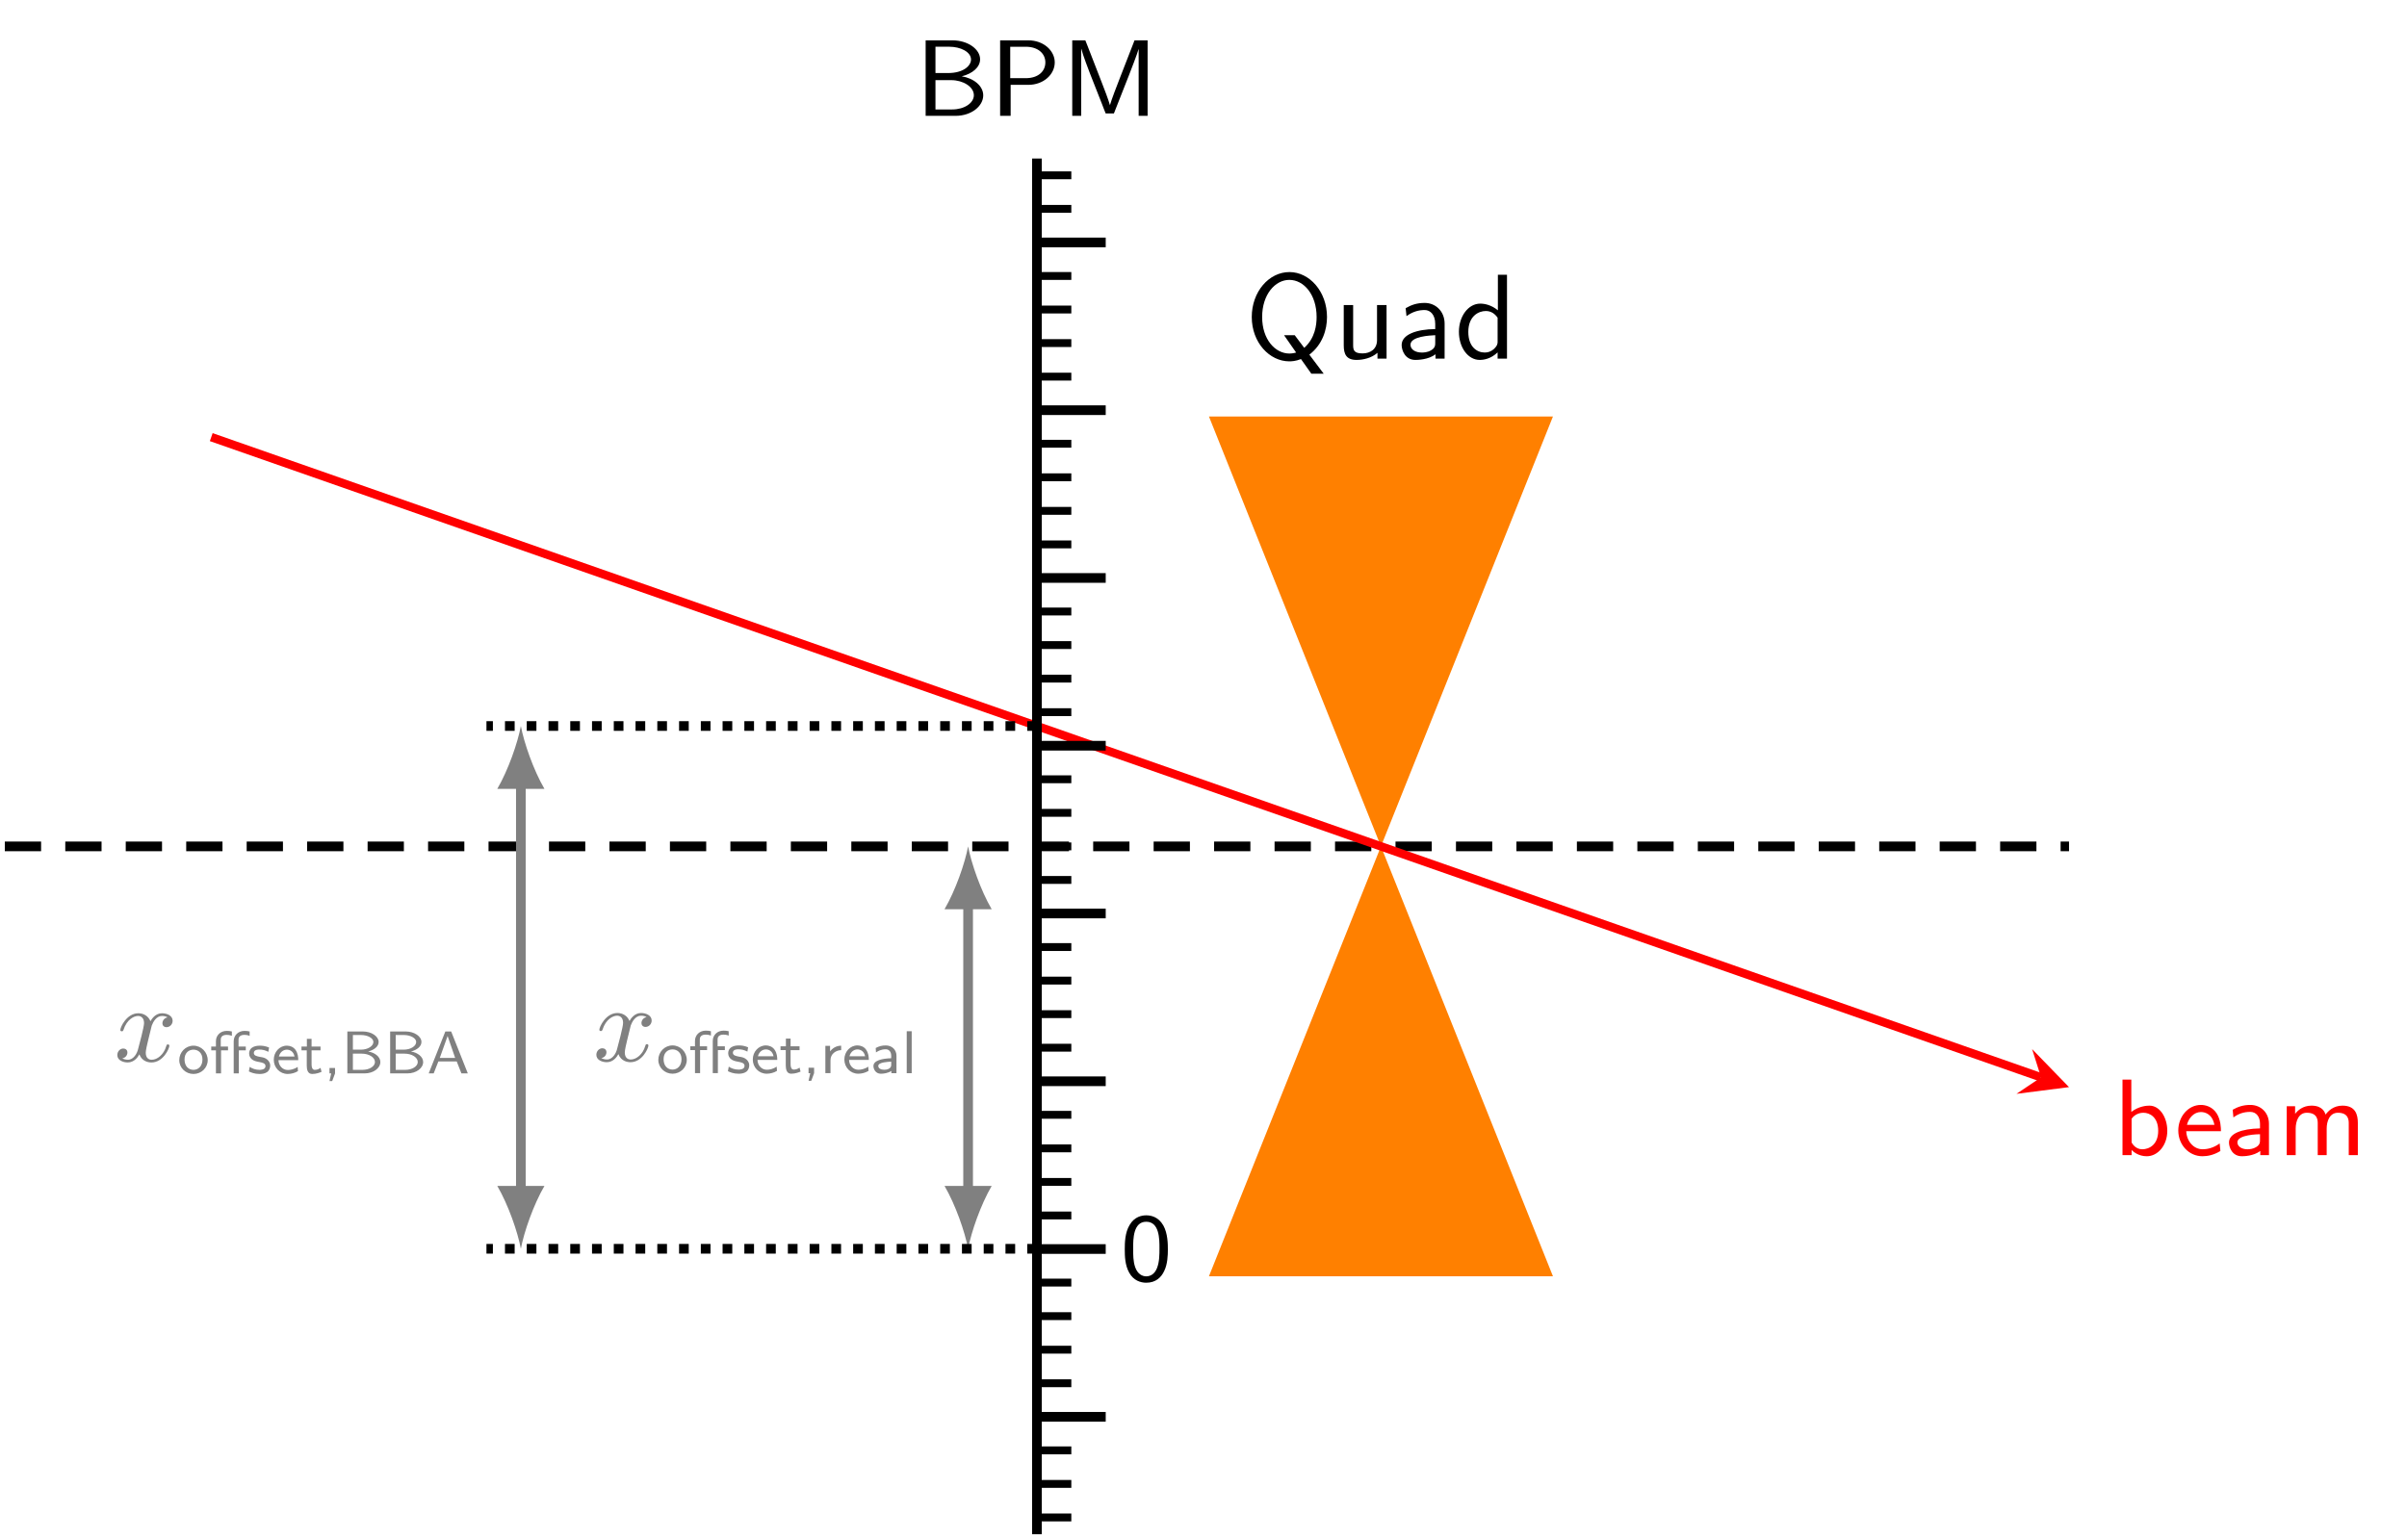
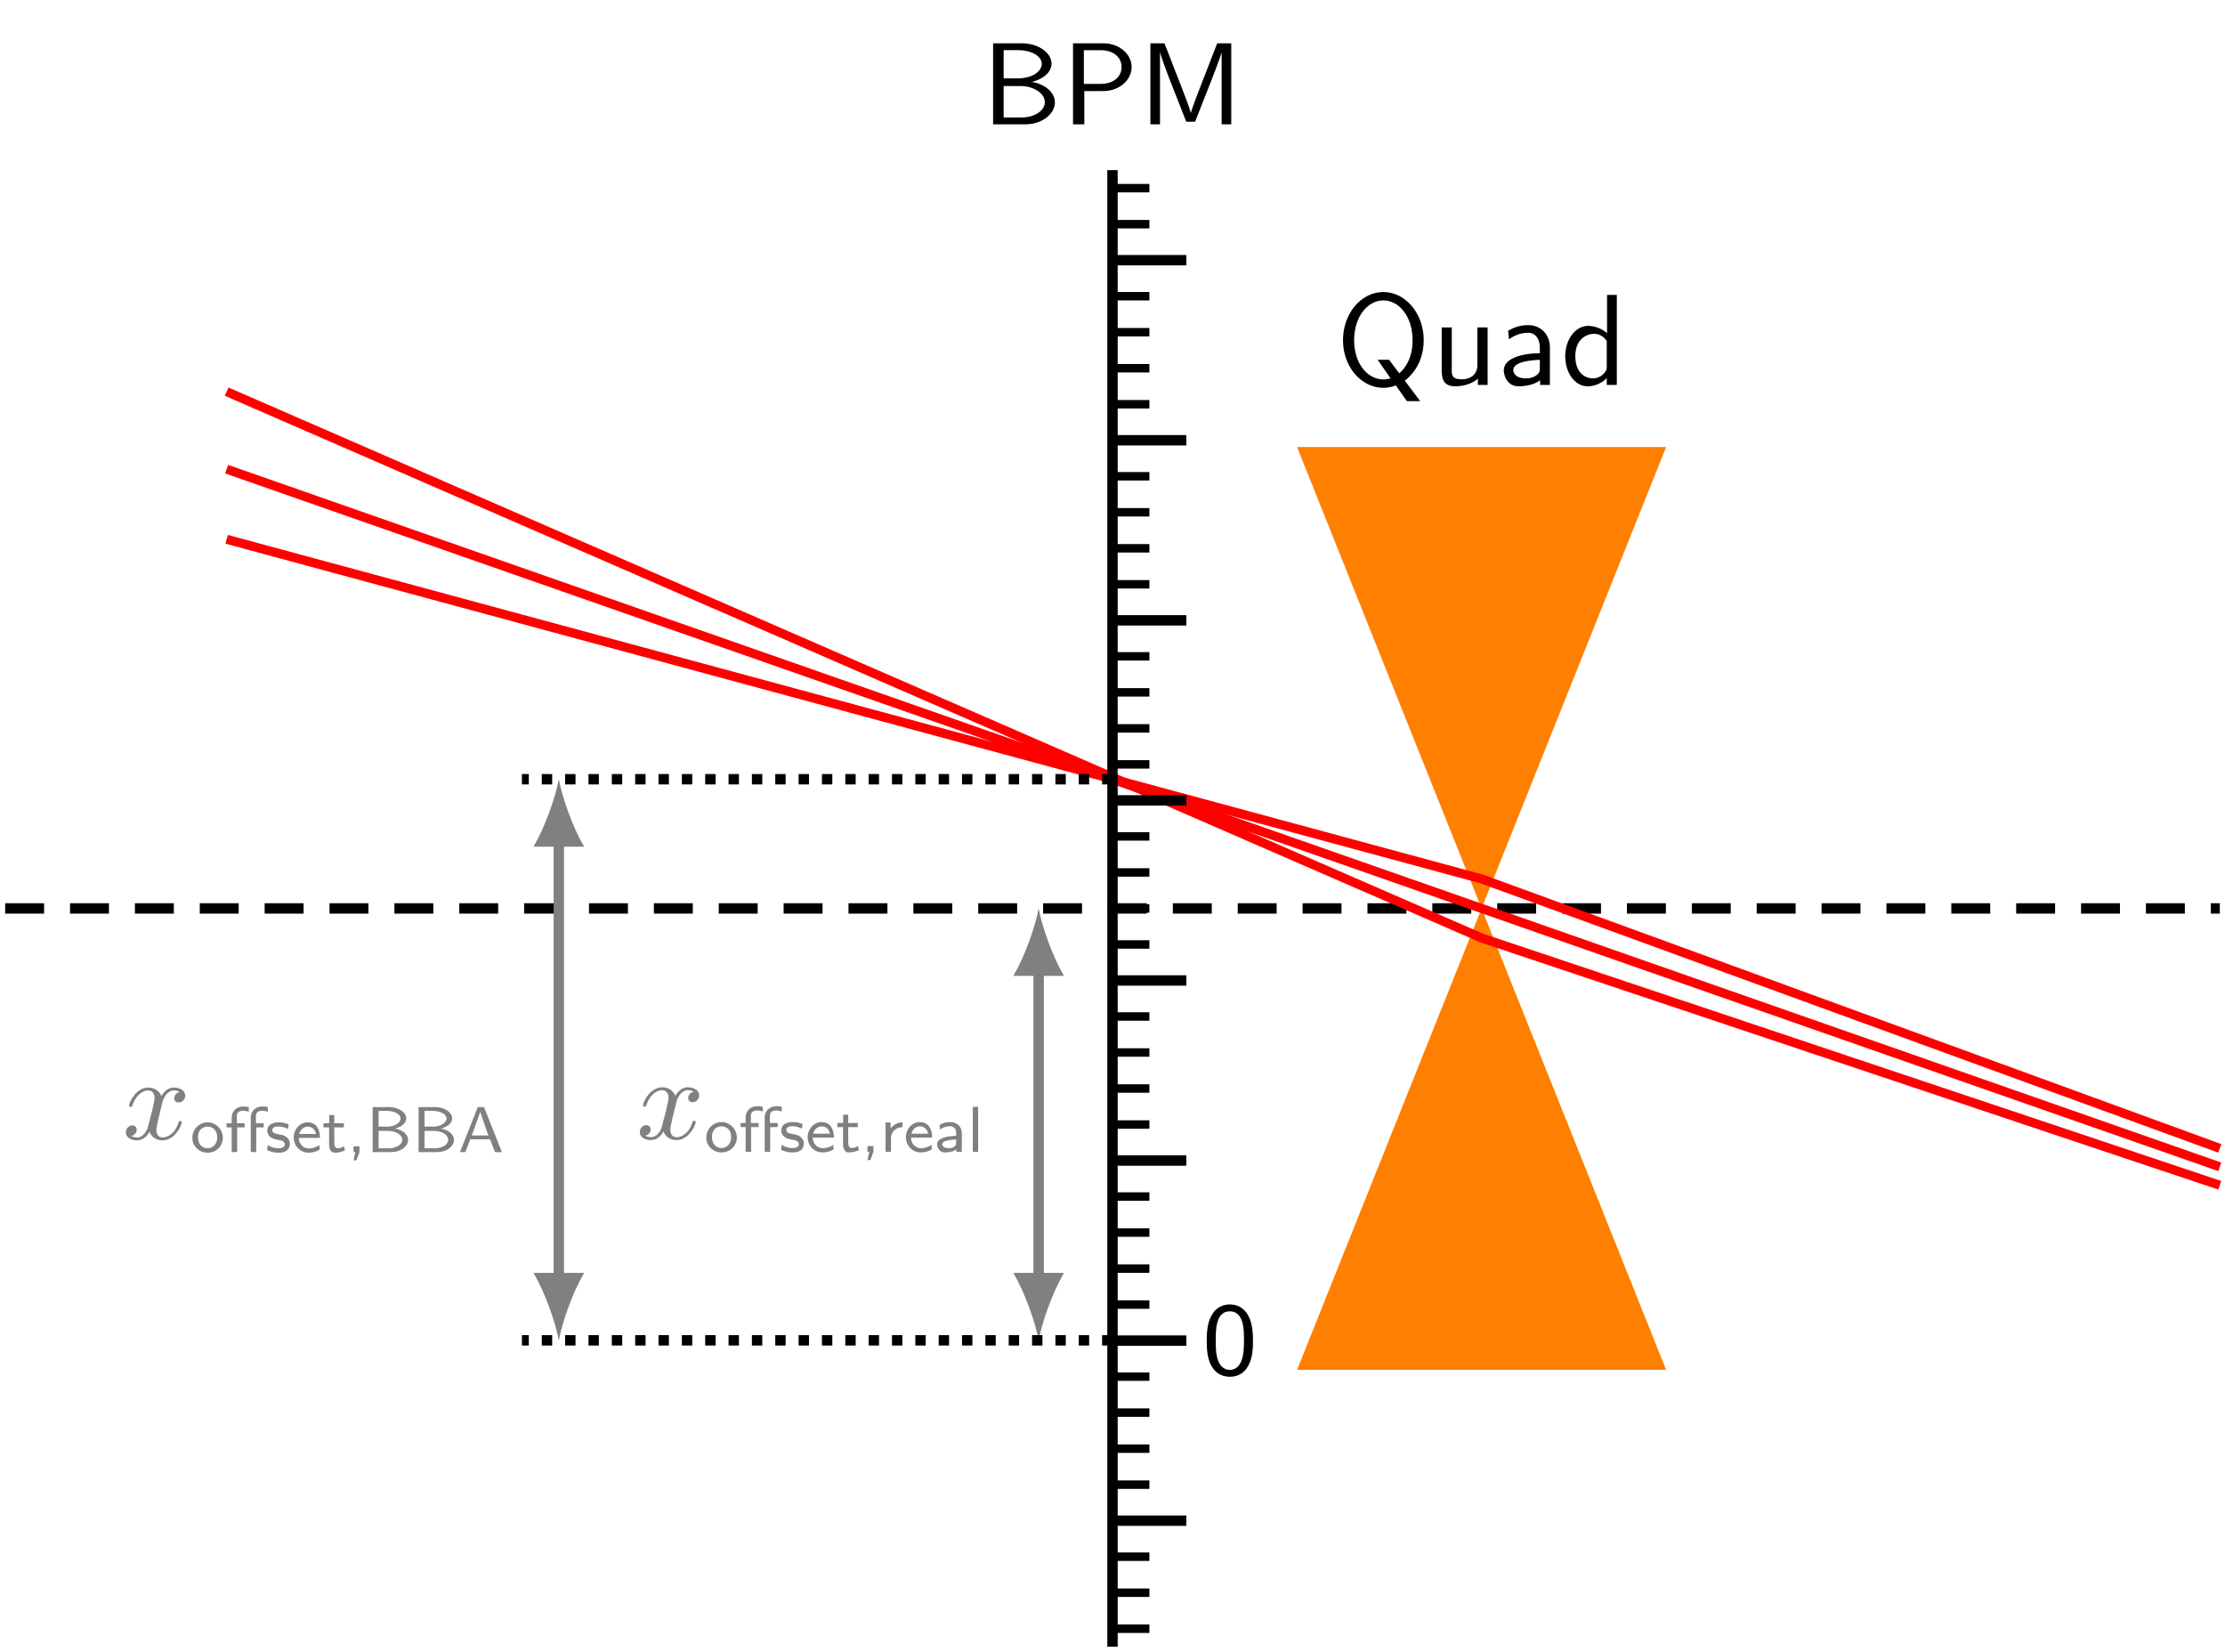
- <svg xmlns="http://www.w3.org/2000/svg" version="1.1" id="svg1" width="264.435" height="169.135" viewBox="0 0 264.435 169.135">
+ <svg xmlns="http://www.w3.org/2000/svg" version="1.1" id="svg1" width="227.835" height="169.135" viewBox="0 0 227.835 169.135">
  <defs id="defs1" />
  <g id="g1">
    <path id="path1" d="M -14.173,35.433 0,0 14.173,35.433 Z" style="fill:#ff8000;fill-opacity:1;fill-rule:nonzero;stroke:none" transform="matrix(1.333333,0,0,-1.333333,151.712,93.01333)" />
    <path id="path2" d="M -14.173,-35.433 0,0 14.173,-35.433 Z" style="fill:#ff8000;fill-opacity:1;fill-rule:nonzero;stroke:none" transform="matrix(1.333333,0,0,-1.333333,151.712,93.01333)" />
    <path id="path3" d="m 5.31,-0.329 c 1.09,-0.844 1.453,-2.062 1.453,-3.105 0,-2.098 -1.441,-3.703 -3.094,-3.703 -1.699,0 -3.105,1.629 -3.105,3.703 0,2.109 1.465,3.656 3.094,3.656 0.164,0 0.527,-0.012 0.961,-0.188 L 5.474,1.242 H 6.493 Z M 4.22,-0.504 c 0,0 -0.27,0.082 -0.551,0.082 -1.172,0 -2.25,-1.16 -2.25,-3.012 0,-1.863 1.078,-3.059 2.238,-3.059 1.195,0 2.25,1.207 2.25,3.059 0,0.645 -0.117,1.734 -1.02,2.543 L 4.103,-1.934 H 3.224 Z M 11.67,-4.418 h -0.785 v 2.883 c 0,0.75 -0.551,1.102 -1.195,1.102 -0.703,0 -0.773,-0.27 -0.773,-0.691 V -4.418 H 8.143 v 3.328 c 0,0.727 0.223,1.195 1.055,1.195 0.527,0 1.23,-0.152 1.723,-0.586 v 0.48 h 0.75 z m 4.784,1.535 c 0,-1.008 -0.727,-1.711 -1.641,-1.711 -0.645,0 -1.102,0.164 -1.57,0.434 l 0.07,0.656 c 0.516,-0.375 1.008,-0.504 1.5,-0.504 0.469,0 0.867,0.398 0.867,1.137 v 0.434 c -1.5,0.012 -2.766,0.434 -2.766,1.312 0,0.422 0.27,1.23 1.137,1.23 0.141,0 1.078,-0.012 1.652,-0.469 v 0.363 h 0.75 z m -0.773,1.57 c 0,0.188 0,0.434 -0.34,0.621 -0.293,0.188 -0.668,0.188 -0.773,0.188 -0.48,0 -0.926,-0.223 -0.926,-0.645 0,-0.691 1.605,-0.762 2.039,-0.785 z m 5.912,-5.602 h -0.75 v 2.93 c -0.527,-0.434 -1.078,-0.551 -1.453,-0.551 -0.984,0 -1.758,1.043 -1.758,2.32 0,1.313 0.762,2.32 1.711,2.32 0.328,0 0.914,-0.082 1.477,-0.621 v 0.516 h 0.773 z m -0.773,5.531 c 0,0.141 -0.012,0.316 -0.328,0.609 -0.234,0.199 -0.48,0.27 -0.738,0.27 -0.621,0 -1.348,-0.457 -1.348,-1.699 0,-1.312 0.855,-1.723 1.441,-1.723 0.445,0 0.75,0.234 0.973,0.551 z m 0,0" style="fill:#000000;fill-opacity:1;fill-rule:nonzero;stroke:none" aria-label="Quad" transform="matrix(1.333333,0,0,1.333333,136.768,39.41467)" />
    <path id="path4" d="M -113.387,0 H 56.694" style="fill:none;stroke:#000000;stroke-width:0.797;stroke-linecap:butt;stroke-linejoin:miter;stroke-miterlimit:10;stroke-dasharray:2.989, 1.993;stroke-dashoffset:0;stroke-opacity:1" transform="matrix(1.333333,0,0,-1.333333,151.712,93.01333)" />
-     <path id="path5" d="M -96.379,33.732 54.39,-19.036" style="fill:none;stroke:#ff0000;stroke-width:0.697;stroke-linecap:butt;stroke-linejoin:miter;stroke-miterlimit:10;stroke-dasharray:none;stroke-opacity:1" transform="matrix(1.333333,0,0,-1.333333,151.712,93.01333)" />
-     <path id="path6" d="M 2.441,0 -1.464,1.953 0,0 -1.464,-1.953" style="fill:#ff0000;fill-opacity:1;fill-rule:nonzero;stroke:none" transform="matrix(1.258427,0.4404267,0.4404267,-1.258427,224.2319,118.3952)" />
-     <path id="path7" d="M 1.465,-6.223 H 0.739 V 5.46875e-5 H 1.489 V -0.422 c 0.117,0.129 0.574,0.516 1.242,0.516 0.926,0 1.699,-0.902 1.699,-2.098 0,-1.078 -0.598,-2.074 -1.477,-2.074 -0.234,0 -0.879,0.047 -1.488,0.516 z m 0.023,3.223 c 0.129,-0.188 0.457,-0.492 0.973,-0.492 0.539,0 1.219,0.375 1.219,1.488 0,1.16 -0.762,1.523 -1.312,1.523 -0.574,0 -0.832,-0.48 -0.879,-0.563 z m 7.362,1.031 c 0,-0.27 -0.012,-0.949 -0.363,-1.488 -0.375,-0.562 -0.949,-0.68 -1.289,-0.68 -1.043,0 -1.863,0.961 -1.863,2.109 0,1.184 0.879,2.121 1.992,2.121 0.434,0 0.949,-0.105 1.477,-0.434 l -0.059,-0.621 c -0.562,0.41 -1.09,0.48 -1.406,0.48 -0.738,0 -1.312,-0.656 -1.348,-1.488 z M 6.05,-2.496 c 0.141,-0.574 0.586,-1.055 1.148,-1.055 0.328,0 0.938,0.152 1.113,1.055 z m 6.756,-0.094 c 0,-0.891 -0.656,-1.547 -1.535,-1.547 -0.586,0 -1.02,0.152 -1.453,0.398 l 0.059,0.633 c 0.445,-0.328 0.891,-0.457 1.383,-0.457 0.504,0 0.809,0.398 0.809,0.984 v 0.375 c -1.547,0.035 -2.555,0.434 -2.555,1.16 0,0.422 0.27,1.137 1.055,1.137 0.176,0 0.961,-0.012 1.523,-0.434 V 5.46875e-5 h 0.715 z m -0.738,1.336 c 0,0.188 0,0.41 -0.328,0.598 -0.223,0.141 -0.516,0.176 -0.703,0.176 -0.457,0 -0.832,-0.223 -0.832,-0.574 0,-0.645 1.746,-0.668 1.863,-0.668 z m 8.062,-1.406 c 0,-0.668 -0.188,-1.418 -1.266,-1.418 -0.762,0 -1.184,0.457 -1.395,0.738 -0.059,-0.188 -0.246,-0.738 -1.16,-0.738 -0.715,0 -1.148,0.41 -1.348,0.68 V -4.031 H 14.271 V 5.46875e-5 h 0.738 V -2.191 c 0,-0.586 0.234,-1.301 0.914,-1.301 0.902,0 0.902,0.633 0.902,0.891 V 5.46875e-5 h 0.738 V -2.191 c 0,-0.586 0.234,-1.301 0.926,-1.301 0.891,0 0.891,0.633 0.891,0.891 V 5.46875e-5 h 0.75 z m 0,0" style="fill:#ff0000;fill-opacity:1;fill-rule:nonzero;stroke:none" aria-label="beam" transform="matrix(1.333333,0,0,1.333333,232.1947,126.9413)" />
+     <path id="path5" d="M -96.379,33.732 56.694,-19.843" style="fill:none;stroke:#ff0000;stroke-width:0.697;stroke-linecap:butt;stroke-linejoin:miter;stroke-miterlimit:10;stroke-dasharray:none;stroke-opacity:1" transform="matrix(1.333333,0,0,-1.333333,151.712,93.01333)" />
+     <path id="path6" d="M -96.379,28.347 0,2.268 56.694,-18.425" style="fill:none;stroke:#ff0000;stroke-width:0.697;stroke-linecap:butt;stroke-linejoin:miter;stroke-miterlimit:10;stroke-dasharray:none;stroke-opacity:1" transform="matrix(1.333333,0,0,-1.333333,151.712,93.01333)" />
+     <path id="path7" d="M -96.379,39.685 0,-2.268 56.694,-21.26" style="fill:none;stroke:#ff0000;stroke-width:0.697;stroke-linecap:butt;stroke-linejoin:miter;stroke-miterlimit:10;stroke-dasharray:none;stroke-opacity:1" transform="matrix(1.333333,0,0,-1.333333,151.712,93.01333)" />
    <path id="path8" d="M -28.347,-56.694 V 56.694" style="fill:none;stroke:#000000;stroke-width:0.797;stroke-linecap:butt;stroke-linejoin:miter;stroke-miterlimit:10;stroke-dasharray:none;stroke-opacity:1" transform="matrix(1.333333,0,0,-1.333333,151.712,93.01333)" />
    <path id="path9" d="m -28.347,55.311 h 2.835" style="fill:none;stroke:#000000;stroke-width:0.648;stroke-linecap:butt;stroke-linejoin:miter;stroke-miterlimit:10;stroke-dasharray:none;stroke-opacity:1" transform="matrix(1.333333,0,0,-1.333333,151.712,93.01333)" />
    <path id="path10" d="m -28.347,52.545 h 2.835" style="fill:none;stroke:#000000;stroke-width:0.648;stroke-linecap:butt;stroke-linejoin:miter;stroke-miterlimit:10;stroke-dasharray:none;stroke-opacity:1" transform="matrix(1.333333,0,0,-1.333333,151.712,93.01333)" />
    <path id="path11" d="m -28.347,49.779 h 5.669" style="fill:none;stroke:#000000;stroke-width:0.797;stroke-linecap:butt;stroke-linejoin:miter;stroke-miterlimit:10;stroke-dasharray:none;stroke-opacity:1" transform="matrix(1.333333,0,0,-1.333333,151.712,93.01333)" />
    <path id="path12" d="m -28.347,47.014 h 2.835" style="fill:none;stroke:#000000;stroke-width:0.648;stroke-linecap:butt;stroke-linejoin:miter;stroke-miterlimit:10;stroke-dasharray:none;stroke-opacity:1" transform="matrix(1.333333,0,0,-1.333333,151.712,93.01333)" />
    <path id="path13" d="m -28.347,44.249 h 2.835" style="fill:none;stroke:#000000;stroke-width:0.648;stroke-linecap:butt;stroke-linejoin:miter;stroke-miterlimit:10;stroke-dasharray:none;stroke-opacity:1" transform="matrix(1.333333,0,0,-1.333333,151.712,93.01333)" />
    <path id="path14" d="m -28.347,41.483 h 2.835" style="fill:none;stroke:#000000;stroke-width:0.648;stroke-linecap:butt;stroke-linejoin:miter;stroke-miterlimit:10;stroke-dasharray:none;stroke-opacity:1" transform="matrix(1.333333,0,0,-1.333333,151.712,93.01333)" />
    <path id="path15" d="m -28.347,38.717 h 2.835" style="fill:none;stroke:#000000;stroke-width:0.648;stroke-linecap:butt;stroke-linejoin:miter;stroke-miterlimit:10;stroke-dasharray:none;stroke-opacity:1" transform="matrix(1.333333,0,0,-1.333333,151.712,93.01333)" />
    <path id="path16" d="m -28.347,35.952 h 5.669" style="fill:none;stroke:#000000;stroke-width:0.797;stroke-linecap:butt;stroke-linejoin:miter;stroke-miterlimit:10;stroke-dasharray:none;stroke-opacity:1" transform="matrix(1.333333,0,0,-1.333333,151.712,93.01333)" />
    <path id="path17" d="m -28.347,33.186 h 2.835" style="fill:none;stroke:#000000;stroke-width:0.648;stroke-linecap:butt;stroke-linejoin:miter;stroke-miterlimit:10;stroke-dasharray:none;stroke-opacity:1" transform="matrix(1.333333,0,0,-1.333333,151.712,93.01333)" />
    <path id="path18" d="m -28.347,30.421 h 2.835" style="fill:none;stroke:#000000;stroke-width:0.648;stroke-linecap:butt;stroke-linejoin:miter;stroke-miterlimit:10;stroke-dasharray:none;stroke-opacity:1" transform="matrix(1.333333,0,0,-1.333333,151.712,93.01333)" />
    <path id="path19" d="m -28.347,27.655 h 2.835" style="fill:none;stroke:#000000;stroke-width:0.648;stroke-linecap:butt;stroke-linejoin:miter;stroke-miterlimit:10;stroke-dasharray:none;stroke-opacity:1" transform="matrix(1.333333,0,0,-1.333333,151.712,93.01333)" />
    <path id="path20" d="m -28.347,24.89 h 2.835" style="fill:none;stroke:#000000;stroke-width:0.648;stroke-linecap:butt;stroke-linejoin:miter;stroke-miterlimit:10;stroke-dasharray:none;stroke-opacity:1" transform="matrix(1.333333,0,0,-1.333333,151.712,93.01333)" />
    <path id="path21" d="m -28.347,22.124 h 5.669" style="fill:none;stroke:#000000;stroke-width:0.797;stroke-linecap:butt;stroke-linejoin:miter;stroke-miterlimit:10;stroke-dasharray:none;stroke-opacity:1" transform="matrix(1.333333,0,0,-1.333333,151.712,93.01333)" />
    <path id="path22" d="m -28.347,19.359 h 2.835" style="fill:none;stroke:#000000;stroke-width:0.648;stroke-linecap:butt;stroke-linejoin:miter;stroke-miterlimit:10;stroke-dasharray:none;stroke-opacity:1" transform="matrix(1.333333,0,0,-1.333333,151.712,93.01333)" />
    <path id="path23" d="m -28.347,16.593 h 2.835" style="fill:none;stroke:#000000;stroke-width:0.648;stroke-linecap:butt;stroke-linejoin:miter;stroke-miterlimit:10;stroke-dasharray:none;stroke-opacity:1" transform="matrix(1.333333,0,0,-1.333333,151.712,93.01333)" />
    <path id="path24" d="m -28.347,13.827 h 2.835" style="fill:none;stroke:#000000;stroke-width:0.648;stroke-linecap:butt;stroke-linejoin:miter;stroke-miterlimit:10;stroke-dasharray:none;stroke-opacity:1" transform="matrix(1.333333,0,0,-1.333333,151.712,93.01333)" />
    <path id="path25" d="m -28.347,11.062 h 2.835" style="fill:none;stroke:#000000;stroke-width:0.648;stroke-linecap:butt;stroke-linejoin:miter;stroke-miterlimit:10;stroke-dasharray:none;stroke-opacity:1" transform="matrix(1.333333,0,0,-1.333333,151.712,93.01333)" />
    <path id="path26" d="m -28.347,8.297 h 5.669" style="fill:none;stroke:#000000;stroke-width:0.797;stroke-linecap:butt;stroke-linejoin:miter;stroke-miterlimit:10;stroke-dasharray:none;stroke-opacity:1" transform="matrix(1.333333,0,0,-1.333333,151.712,93.01333)" />
    <path id="path27" d="m -28.347,5.531 h 2.835" style="fill:none;stroke:#000000;stroke-width:0.648;stroke-linecap:butt;stroke-linejoin:miter;stroke-miterlimit:10;stroke-dasharray:none;stroke-opacity:1" transform="matrix(1.333333,0,0,-1.333333,151.712,93.01333)" />
    <path id="path28" d="m -28.347,2.765 h 2.835" style="fill:none;stroke:#000000;stroke-width:0.648;stroke-linecap:butt;stroke-linejoin:miter;stroke-miterlimit:10;stroke-dasharray:none;stroke-opacity:1" transform="matrix(1.333333,0,0,-1.333333,151.712,93.01333)" />
    <path id="path29" d="m -28.347,0 h 2.835" style="fill:none;stroke:#000000;stroke-width:0.648;stroke-linecap:butt;stroke-linejoin:miter;stroke-miterlimit:10;stroke-dasharray:none;stroke-opacity:1" transform="matrix(1.333333,0,0,-1.333333,151.712,93.01333)" />
    <path id="path30" d="m -28.347,-2.766 h 2.835" style="fill:none;stroke:#000000;stroke-width:0.648;stroke-linecap:butt;stroke-linejoin:miter;stroke-miterlimit:10;stroke-dasharray:none;stroke-opacity:1" transform="matrix(1.333333,0,0,-1.333333,151.712,93.01333)" />
    <path id="path31" d="m -28.347,-5.531 h 5.669" style="fill:none;stroke:#000000;stroke-width:0.797;stroke-linecap:butt;stroke-linejoin:miter;stroke-miterlimit:10;stroke-dasharray:none;stroke-opacity:1" transform="matrix(1.333333,0,0,-1.333333,151.712,93.01333)" />
    <path id="path32" d="m -28.347,-8.297 h 2.835" style="fill:none;stroke:#000000;stroke-width:0.648;stroke-linecap:butt;stroke-linejoin:miter;stroke-miterlimit:10;stroke-dasharray:none;stroke-opacity:1" transform="matrix(1.333333,0,0,-1.333333,151.712,93.01333)" />
    <path id="path33" d="m -28.347,-11.062 h 2.835" style="fill:none;stroke:#000000;stroke-width:0.648;stroke-linecap:butt;stroke-linejoin:miter;stroke-miterlimit:10;stroke-dasharray:none;stroke-opacity:1" transform="matrix(1.333333,0,0,-1.333333,151.712,93.01333)" />
    <path id="path34" d="m -28.347,-13.828 h 2.835" style="fill:none;stroke:#000000;stroke-width:0.648;stroke-linecap:butt;stroke-linejoin:miter;stroke-miterlimit:10;stroke-dasharray:none;stroke-opacity:1" transform="matrix(1.333333,0,0,-1.333333,151.712,93.01333)" />
    <path id="path35" d="m -28.347,-16.593 h 2.835" style="fill:none;stroke:#000000;stroke-width:0.648;stroke-linecap:butt;stroke-linejoin:miter;stroke-miterlimit:10;stroke-dasharray:none;stroke-opacity:1" transform="matrix(1.333333,0,0,-1.333333,151.712,93.01333)" />
    <path id="path36" d="m -28.347,-19.359 h 5.669" style="fill:none;stroke:#000000;stroke-width:0.797;stroke-linecap:butt;stroke-linejoin:miter;stroke-miterlimit:10;stroke-dasharray:none;stroke-opacity:1" transform="matrix(1.333333,0,0,-1.333333,151.712,93.01333)" />
    <path id="path37" d="m -28.347,-22.124 h 2.835" style="fill:none;stroke:#000000;stroke-width:0.648;stroke-linecap:butt;stroke-linejoin:miter;stroke-miterlimit:10;stroke-dasharray:none;stroke-opacity:1" transform="matrix(1.333333,0,0,-1.333333,151.712,93.01333)" />
    <path id="path38" d="m -28.347,-24.89 h 2.835" style="fill:none;stroke:#000000;stroke-width:0.648;stroke-linecap:butt;stroke-linejoin:miter;stroke-miterlimit:10;stroke-dasharray:none;stroke-opacity:1" transform="matrix(1.333333,0,0,-1.333333,151.712,93.01333)" />
    <path id="path39" d="m -28.347,-27.656 h 2.835" style="fill:none;stroke:#000000;stroke-width:0.648;stroke-linecap:butt;stroke-linejoin:miter;stroke-miterlimit:10;stroke-dasharray:none;stroke-opacity:1" transform="matrix(1.333333,0,0,-1.333333,151.712,93.01333)" />
    <path id="path40" d="m -28.347,-30.421 h 2.835" style="fill:none;stroke:#000000;stroke-width:0.648;stroke-linecap:butt;stroke-linejoin:miter;stroke-miterlimit:10;stroke-dasharray:none;stroke-opacity:1" transform="matrix(1.333333,0,0,-1.333333,151.712,93.01333)" />
    <path id="path41" d="m -28.347,-33.186 h 5.669" style="fill:none;stroke:#000000;stroke-width:0.797;stroke-linecap:butt;stroke-linejoin:miter;stroke-miterlimit:10;stroke-dasharray:none;stroke-opacity:1" transform="matrix(1.333333,0,0,-1.333333,151.712,93.01333)" />
    <path id="path42" d="m 3.891,-2.591 c 0,-0.387 0,-1.312 -0.375,-1.969 -0.41,-0.715 -1.02,-0.832 -1.406,-0.832 -0.352,0 -0.973,0.105 -1.371,0.797 -0.387,0.633 -0.398,1.5 -0.398,2.004 0,0.586 0.023,1.312 0.363,1.922 0.352,0.645 0.937,0.832 1.406,0.832 0.797,0 1.242,-0.457 1.477,-0.961 0.281,-0.563 0.305,-1.301 0.305,-1.793 z m -1.781,2.227 c -0.328,0 -0.715,-0.188 -0.914,-0.762 -0.164,-0.48 -0.164,-0.984 -0.164,-1.57 0,-0.727 0,-2.168 1.078,-2.168 1.09,0 1.09,1.441 1.09,2.168 0,0.527 0,1.125 -0.199,1.641 -0.223,0.574 -0.621,0.691 -0.891,0.691 z m 0,0" style="fill:#000000;fill-opacity:1;fill-rule:nonzero;stroke:none" aria-label="0" transform="matrix(1.333333,0,0,1.333333,123.1133,140.748)" />
    <path id="path43" d="m -28.347,-35.952 h 2.835" style="fill:none;stroke:#000000;stroke-width:0.648;stroke-linecap:butt;stroke-linejoin:miter;stroke-miterlimit:10;stroke-dasharray:none;stroke-opacity:1" transform="matrix(1.333333,0,0,-1.333333,151.712,93.01333)" />
    <path id="path44" d="m -28.347,-38.718 h 2.835" style="fill:none;stroke:#000000;stroke-width:0.648;stroke-linecap:butt;stroke-linejoin:miter;stroke-miterlimit:10;stroke-dasharray:none;stroke-opacity:1" transform="matrix(1.333333,0,0,-1.333333,151.712,93.01333)" />
    <path id="path45" d="m -28.347,-41.483 h 2.835" style="fill:none;stroke:#000000;stroke-width:0.648;stroke-linecap:butt;stroke-linejoin:miter;stroke-miterlimit:10;stroke-dasharray:none;stroke-opacity:1" transform="matrix(1.333333,0,0,-1.333333,151.712,93.01333)" />
    <path id="path46" d="m -28.347,-44.249 h 2.835" style="fill:none;stroke:#000000;stroke-width:0.648;stroke-linecap:butt;stroke-linejoin:miter;stroke-miterlimit:10;stroke-dasharray:none;stroke-opacity:1" transform="matrix(1.333333,0,0,-1.333333,151.712,93.01333)" />
    <path id="path47" d="m -28.347,-47.014 h 5.669" style="fill:none;stroke:#000000;stroke-width:0.797;stroke-linecap:butt;stroke-linejoin:miter;stroke-miterlimit:10;stroke-dasharray:none;stroke-opacity:1" transform="matrix(1.333333,0,0,-1.333333,151.712,93.01333)" />
    <path id="path48" d="m -28.347,-49.78 h 2.835" style="fill:none;stroke:#000000;stroke-width:0.648;stroke-linecap:butt;stroke-linejoin:miter;stroke-miterlimit:10;stroke-dasharray:none;stroke-opacity:1" transform="matrix(1.333333,0,0,-1.333333,151.712,93.01333)" />
    <path id="path49" d="m -28.347,-52.546 h 2.835" style="fill:none;stroke:#000000;stroke-width:0.648;stroke-linecap:butt;stroke-linejoin:miter;stroke-miterlimit:10;stroke-dasharray:none;stroke-opacity:1" transform="matrix(1.333333,0,0,-1.333333,151.712,93.01333)" />
    <path id="path50" d="m -28.347,-55.311 h 2.835" style="fill:none;stroke:#000000;stroke-width:0.648;stroke-linecap:butt;stroke-linejoin:miter;stroke-miterlimit:10;stroke-dasharray:none;stroke-opacity:1" transform="matrix(1.333333,0,0,-1.333333,151.712,93.01333)" />
    <path id="path51" d="M 0.88,-6.222 V 8.515625e-4 H 3.34 c 1.336,0 2.285,-0.82 2.285,-1.687 0,-0.797 -0.809,-1.418 -1.77,-1.57 0.891,-0.223 1.512,-0.75 1.512,-1.406 0,-0.82 -0.996,-1.559 -2.273,-1.559 z m 0.809,2.695 v -2.168 h 1.148 c 0.914,0 1.781,0.422 1.781,1.055 0,0.516 -0.633,1.113 -1.887,1.113 z m 0,3 V -2.941 h 1.312 c 0.949,0 1.852,0.539 1.852,1.242 0,0.645 -0.785,1.172 -1.781,1.172 z M 9.338,-2.554 c 1.266,0 2.18,-0.867 2.18,-1.852 0,-0.949 -0.902,-1.816 -2.18,-1.816 H 7.017 V 8.515625e-4 H 7.884 V -2.554 Z M 9.127,-5.694 c 1.031,0 1.617,0.574 1.617,1.289 0,0.727 -0.574,1.301 -1.617,1.301 H 7.849 v -2.59 z m 7.77,2.543 c -0.234,0.598 -0.715,1.84 -0.832,2.273 -0.094,-0.363 -0.504,-1.453 -0.68,-1.887 l -1.184,-3.047 -0.164,-0.41 H 12.959 V 8.515625e-4 h 0.738 V -5.519 h 0.012 c 0.105,0.457 0.621,1.793 0.715,2.039 l 0.996,2.531 c 0.07,0.176 0.234,0.621 0.293,0.75 h 0.68 L 17.634,-3.351 c 0.129,-0.328 0.68,-1.746 0.797,-2.168 V 8.515625e-4 h 0.738 V -6.222 h -1.078 z m 0,0" style="fill:#000000;fill-opacity:1;fill-rule:nonzero;stroke:none" aria-label="BPM" transform="matrix(1.333333,0,0,1.333333,100.5187,12.72933)" />
    <path id="path52" d="M -34.016,-28.503 V -4.662" style="fill:none;stroke:#808080;stroke-width:0.797;stroke-linecap:butt;stroke-linejoin:miter;stroke-miterlimit:10;stroke-dasharray:none;stroke-opacity:1" transform="matrix(1.333333,0,0,-1.333333,151.712,93.01333)" />
    <path id="path53" d="M 4.662,0 C 3.281,0.259 1.036,1.036 -0.518,1.943 V -1.943 C 1.036,-1.036 3.281,-0.259 4.662,0" style="fill:#808080;fill-opacity:1;fill-rule:nonzero;stroke:none" transform="matrix(0,1.333333,1.333333,0,106.3572,131.0176)" />
    <path id="path54" d="M 4.662,0 C 3.281,0.259 1.036,1.036 -0.518,1.943 V -1.943 C 1.036,-1.036 3.281,-0.259 4.662,0" style="fill:#808080;fill-opacity:1;fill-rule:nonzero;stroke:none" transform="matrix(0,-1.333333,-1.333333,0,106.3572,99.22997)" />
    <g id="g54" aria-label="x&#10;ofset,real" transform="matrix(1.333333,0,0,1.333333,65.156,116.6053)">
      <path id="path55" d="m 4.406,-3.621 c -0.328,0.059 -0.422,0.352 -0.422,0.48 0,0.176 0.117,0.328 0.34,0.328 0.258,0 0.504,-0.223 0.504,-0.527 0,-0.422 -0.457,-0.621 -0.879,-0.621 -0.539,0 -0.844,0.469 -0.949,0.656 -0.176,-0.434 -0.574,-0.656 -0.996,-0.656 -0.961,0 -1.488,1.148 -1.488,1.383 0,0.082 0.07,0.105 0.129,0.105 0.082,0 0.105,-0.047 0.129,-0.105 0.281,-0.879 0.867,-1.16 1.207,-1.16 0.258,0 0.492,0.176 0.492,0.586 0,0.328 -0.387,1.758 -0.504,2.191 -0.07,0.281 -0.34,0.832 -0.832,0.832 -0.176,0 -0.363,-0.059 -0.457,-0.117 0.246,-0.035 0.422,-0.246 0.422,-0.48 0,-0.223 -0.164,-0.328 -0.34,-0.328 -0.258,0 -0.492,0.234 -0.492,0.539 0,0.434 0.48,0.609 0.855,0.609 0.527,0 0.832,-0.422 0.961,-0.668 0.223,0.598 0.762,0.668 0.996,0.668 0.973,0 1.477,-1.16 1.477,-1.371 0,-0.047 -0.023,-0.117 -0.117,-0.117 -0.094,0 -0.105,0.035 -0.152,0.176 -0.188,0.645 -0.715,1.09 -1.184,1.09 -0.258,0 -0.492,-0.152 -0.492,-0.586 0,-0.199 0.117,-0.691 0.199,-1.031 0.035,-0.164 0.281,-1.137 0.293,-1.195 0.117,-0.316 0.387,-0.797 0.844,-0.797 0.152,0 0.328,0.023 0.457,0.117 z m 0,0" style="fill:#808080;fill-opacity:1;fill-rule:nonzero;stroke:none" />
      <path id="path56" d="m 7.72,-0.094 c 0,-0.656 -0.527,-1.195 -1.172,-1.195 -0.656,0 -1.172,0.539 -1.172,1.195 0,0.633 0.527,1.137 1.172,1.137 0.645,0 1.172,-0.504 1.172,-1.137 z m -1.172,0.797 c -0.398,0 -0.738,-0.293 -0.738,-0.855 0,-0.562 0.363,-0.809 0.738,-0.809 0.375,0 0.738,0.258 0.738,0.809 0,0.574 -0.363,0.855 -0.738,0.855 z M 8.819,-0.902 H 9.393 V -1.219 H 8.795 v -0.574 c 0,-0.352 0.34,-0.387 0.48,-0.387 0.117,0 0.258,0.012 0.434,0.082 v -0.363 c -0.129,-0.035 -0.281,-0.047 -0.422,-0.047 -0.516,0 -0.891,0.363 -0.891,0.855 v 0.434 H 8.01 v 0.316 h 0.387 v 1.898 h 0.422 z m 1.465,0 h 0.574 V -1.219 h -0.598 v -0.574 c 0,-0.352 0.34,-0.387 0.48,-0.387 0.117,0 0.258,0.012 0.434,0.082 v -0.363 c -0.129,-0.035 -0.281,-0.047 -0.422,-0.047 -0.516,0 -0.891,0.363 -0.891,0.855 v 2.648 h 0.422 z m 2.49,-0.234 c -0.34,-0.141 -0.586,-0.152 -0.762,-0.152 -0.129,0 -0.879,0 -0.879,0.656 0,0.234 0.129,0.363 0.188,0.434 0.176,0.164 0.387,0.211 0.656,0.258 0.234,0.047 0.504,0.094 0.504,0.34 0,0.305 -0.422,0.305 -0.492,0.305 -0.316,0 -0.609,-0.105 -0.809,-0.246 l -0.07,0.375 c 0.164,0.082 0.469,0.211 0.879,0.211 0.234,0 0.445,-0.035 0.633,-0.164 0.188,-0.141 0.246,-0.363 0.246,-0.527 0,-0.094 -0.012,-0.281 -0.223,-0.48 -0.188,-0.164 -0.363,-0.199 -0.598,-0.234 -0.293,-0.059 -0.527,-0.105 -0.527,-0.328 0,-0.281 0.363,-0.281 0.434,-0.281 0.293,0 0.504,0.059 0.762,0.188 z m 2.355,1.594 c -0.281,0.199 -0.598,0.258 -0.809,0.258 -0.434,0 -0.762,-0.352 -0.773,-0.809 h 1.629 c 0,-0.234 -0.023,-0.562 -0.223,-0.844 -0.176,-0.258 -0.469,-0.352 -0.715,-0.352 -0.609,0 -1.078,0.527 -1.078,1.16 0,0.645 0.492,1.172 1.148,1.172 0.293,0 0.598,-0.082 0.844,-0.234 z m -1.547,-0.855 c 0.105,-0.398 0.398,-0.562 0.656,-0.562 0.211,0 0.539,0.105 0.633,0.562 z m 2.692,-0.504 h 0.738 V -1.219 h -0.738 v -0.633 h -0.387 v 0.633 H 15.443 v 0.316 h 0.434 v 1.266 c 0,0.328 0.082,0.68 0.445,0.68 0.352,0 0.633,-0.117 0.773,-0.176 l -0.082,-0.328 c -0.164,0.129 -0.34,0.164 -0.48,0.164 -0.199,0 -0.258,-0.211 -0.258,-0.434 z m 1.937,1.898 v -0.445 h -0.457 v 0.445 h 0.141 L 17.754,1.629 h 0.223 z m 1.351,-1.066 c 0,-0.527 0.445,-0.82 0.879,-0.832 V -1.266 c -0.41,0 -0.715,0.211 -0.914,0.469 V -1.254 h -0.387 v 2.25 h 0.422 z m 3.111,0.527 c -0.281,0.199 -0.598,0.258 -0.809,0.258 -0.434,0 -0.762,-0.352 -0.773,-0.809 h 1.629 c 0,-0.234 -0.023,-0.562 -0.223,-0.844 -0.176,-0.258 -0.469,-0.352 -0.715,-0.352 -0.609,0 -1.078,0.527 -1.078,1.16 0,0.645 0.492,1.172 1.148,1.172 0.293,0 0.598,-0.082 0.844,-0.234 z m -1.547,-0.855 c 0.105,-0.398 0.398,-0.562 0.656,-0.562 0.211,0 0.539,0.105 0.633,0.562 z m 3.873,-0.035 c 0,-0.516 -0.387,-0.855 -0.879,-0.855 -0.316,0 -0.551,0.059 -0.832,0.211 l 0.023,0.363 c 0.164,-0.105 0.41,-0.258 0.809,-0.258 0.223,0 0.445,0.164 0.445,0.539 v 0.199 c -0.738,0.023 -1.465,0.176 -1.465,0.645 0,0.246 0.176,0.633 0.609,0.633 0.211,0 0.609,-0.047 0.867,-0.234 v 0.188 h 0.422 z m -0.434,0.727 c 0,0.094 0,0.223 -0.176,0.328 -0.152,0.094 -0.352,0.094 -0.41,0.094 -0.27,0 -0.48,-0.117 -0.48,-0.316 0,-0.316 0.844,-0.34 1.066,-0.352 z m 1.688,-2.754 h -0.41 v 3.457 h 0.41 z m 0,0" style="fill:#808080;fill-opacity:1;fill-rule:nonzero;stroke:none" />
    </g>
    <path id="path57" d="M -70.867,-28.503 V 5.259" style="fill:none;stroke:#808080;stroke-width:0.797;stroke-linecap:butt;stroke-linejoin:miter;stroke-miterlimit:10;stroke-dasharray:none;stroke-opacity:1" transform="matrix(1.333333,0,0,-1.333333,151.712,93.01333)" />
    <path id="path58" d="M 4.662,0 C 3.281,0.259 1.036,1.036 -0.518,1.943 V -1.943 C 1.036,-1.036 3.281,-0.259 4.662,0" style="fill:#808080;fill-opacity:1;fill-rule:nonzero;stroke:none" transform="matrix(0,1.333333,1.333333,0,57.22267,131.0176)" />
    <path id="path59" d="M 4.662,0 C 3.281,0.259 1.036,1.036 -0.518,1.943 V -1.943 C 1.036,-1.036 3.281,-0.259 4.662,0" style="fill:#808080;fill-opacity:1;fill-rule:nonzero;stroke:none" transform="matrix(0,-1.333333,-1.333333,0,57.22267,86.00125)" />
    <g id="g59" aria-label="x&#10;ofset,BBA" transform="matrix(1.333333,0,0,1.333333,12.528,116.6333)">
      <path id="path60" d="m 4.406,-3.621 c -0.328,0.059 -0.422,0.352 -0.422,0.48 0,0.176 0.117,0.328 0.34,0.328 0.258,0 0.504,-0.223 0.504,-0.527 0,-0.422 -0.457,-0.621 -0.879,-0.621 -0.539,0 -0.844,0.469 -0.949,0.656 -0.176,-0.434 -0.574,-0.656 -0.996,-0.656 -0.961,0 -1.488,1.148 -1.488,1.383 0,0.082 0.07,0.105 0.129,0.105 0.082,0 0.105,-0.047 0.129,-0.105 0.281,-0.879 0.867,-1.16 1.207,-1.16 0.258,0 0.492,0.176 0.492,0.586 0,0.328 -0.387,1.758 -0.504,2.191 -0.07,0.281 -0.34,0.832 -0.832,0.832 -0.176,0 -0.363,-0.059 -0.457,-0.117 0.246,-0.035 0.422,-0.246 0.422,-0.48 0,-0.223 -0.164,-0.328 -0.34,-0.328 -0.258,0 -0.492,0.234 -0.492,0.539 0,0.434 0.48,0.609 0.855,0.609 0.527,0 0.832,-0.422 0.961,-0.668 0.223,0.598 0.762,0.668 0.996,0.668 0.973,0 1.477,-1.16 1.477,-1.371 0,-0.047 -0.023,-0.117 -0.117,-0.117 -0.094,0 -0.105,0.035 -0.152,0.176 -0.188,0.645 -0.715,1.09 -1.184,1.09 -0.258,0 -0.492,-0.152 -0.492,-0.586 0,-0.199 0.117,-0.691 0.199,-1.031 0.035,-0.164 0.281,-1.137 0.293,-1.195 0.117,-0.316 0.387,-0.797 0.844,-0.797 0.152,0 0.328,0.023 0.457,0.117 z m 0,0" style="fill:#808080;fill-opacity:1;fill-rule:nonzero;stroke:none" />
      <path id="path61" d="m 7.719,-0.094 c 0,-0.656 -0.527,-1.195 -1.172,-1.195 -0.656,0 -1.172,0.539 -1.172,1.195 0,0.633 0.527,1.137 1.172,1.137 0.645,0 1.172,-0.504 1.172,-1.137 z m -1.172,0.797 c -0.398,0 -0.738,-0.293 -0.738,-0.855 0,-0.562 0.363,-0.809 0.738,-0.809 0.375,0 0.738,0.258 0.738,0.809 0,0.574 -0.363,0.855 -0.738,0.855 z M 8.818,-0.903 H 9.392 V -1.219 H 8.794 v -0.574 c 0,-0.352 0.34,-0.387 0.48,-0.387 0.117,0 0.258,0.012 0.434,0.082 v -0.363 c -0.129,-0.035 -0.281,-0.047 -0.422,-0.047 -0.516,0 -0.891,0.363 -0.891,0.855 v 0.434 H 8.009 v 0.316 h 0.387 v 1.898 h 0.422 z m 1.465,0 H 10.857 V -1.219 h -0.598 v -0.574 c 0,-0.352 0.34,-0.387 0.48,-0.387 0.117,0 0.258,0.012 0.434,0.082 v -0.363 c -0.129,-0.035 -0.281,-0.047 -0.422,-0.047 -0.516,0 -0.891,0.363 -0.891,0.855 v 2.648 h 0.422 z m 2.49,-0.234 c -0.34,-0.141 -0.586,-0.152 -0.762,-0.152 -0.129,0 -0.879,0 -0.879,0.656 0,0.234 0.129,0.363 0.188,0.434 0.176,0.164 0.387,0.211 0.656,0.258 0.234,0.047 0.504,0.094 0.504,0.34 0,0.305 -0.422,0.305 -0.492,0.305 -0.316,0 -0.609,-0.105 -0.809,-0.246 l -0.07,0.375 c 0.164,0.082 0.469,0.211 0.879,0.211 0.234,0 0.445,-0.035 0.633,-0.164 0.188,-0.141 0.246,-0.363 0.246,-0.527 0,-0.094 -0.012,-0.281 -0.223,-0.48 -0.188,-0.164 -0.363,-0.199 -0.598,-0.234 -0.293,-0.059 -0.527,-0.105 -0.527,-0.328 0,-0.281 0.363,-0.281 0.434,-0.281 0.293,0 0.504,0.059 0.762,0.188 z m 2.358,1.594 c -0.281,0.199 -0.598,0.258 -0.809,0.258 -0.434,0 -0.762,-0.352 -0.773,-0.809 h 1.629 c 0,-0.234 -0.023,-0.562 -0.223,-0.844 -0.176,-0.258 -0.469,-0.352 -0.715,-0.352 -0.609,0 -1.078,0.527 -1.078,1.16 0,0.645 0.492,1.172 1.148,1.172 0.293,0 0.598,-0.082 0.844,-0.234 z m -1.547,-0.855 c 0.105,-0.398 0.398,-0.562 0.656,-0.562 0.211,0 0.539,0.105 0.633,0.562 z m 2.692,-0.504 h 0.738 V -1.219 h -0.738 v -0.633 h -0.387 v 0.633 H 15.445 v 0.316 h 0.434 v 1.266 c 0,0.328 0.082,0.68 0.445,0.68 0.352,0 0.633,-0.117 0.773,-0.176 l -0.082,-0.328 c -0.164,0.129 -0.34,0.164 -0.48,0.164 -0.199,0 -0.258,-0.211 -0.258,-0.434 z m 1.934,1.898 v -0.445 h -0.457 v 0.445 h 0.141 L 17.753,1.629 h 0.223 z m 1.014,-3.457 v 3.457 h 1.418 c 0.738,0 1.301,-0.434 1.301,-0.938 0,-0.434 -0.457,-0.785 -1.008,-0.867 0.516,-0.129 0.867,-0.422 0.867,-0.785 0,-0.457 -0.574,-0.867 -1.312,-0.867 z m 0.457,1.5 V -2.168 h 0.668 c 0.551,0 1.02,0.258 1.02,0.574 0,0.34 -0.457,0.633 -1.02,0.633 z m 0,1.664 v -1.336 h 0.715 c 0.633,0 1.102,0.316 1.102,0.691 0,0.363 -0.469,0.645 -1.02,0.645 z m 3.07,-3.164 v 3.457 h 1.418 c 0.738,0 1.301,-0.434 1.301,-0.938 0,-0.434 -0.457,-0.785 -1.008,-0.867 0.516,-0.129 0.867,-0.422 0.867,-0.785 0,-0.457 -0.574,-0.867 -1.312,-0.867 z m 0.457,1.5 V -2.168 h 0.668 c 0.551,0 1.02,0.258 1.02,0.574 0,0.34 -0.457,0.633 -1.02,0.633 z m 0,1.664 v -1.336 h 0.715 c 0.633,0 1.102,0.316 1.102,0.691 0,0.363 -0.469,0.645 -1.02,0.645 z m 4.57,-3.164 h -0.48 l -1.371,3.457 h 0.41 l 0.387,-0.984 h 1.512 l 0.387,0.984 h 0.527 z m -0.293,0.375 0.621,1.805 h -1.266 z m 0,0" style="fill:#808080;fill-opacity:1;fill-rule:nonzero;stroke:none" />
    </g>
    <path id="path62" d="M -28.347,9.922 H -73.702" style="fill:none;stroke:#000000;stroke-width:0.797;stroke-linecap:butt;stroke-linejoin:miter;stroke-miterlimit:10;stroke-dasharray:0.797, 0.996;stroke-dashoffset:0;stroke-opacity:1" transform="matrix(1.333333,0,0,-1.333333,151.712,93.01333)" />
    <path id="path63" d="M -28.347,-33.166 H -73.702" style="fill:none;stroke:#000000;stroke-width:0.797;stroke-linecap:butt;stroke-linejoin:miter;stroke-miterlimit:10;stroke-dasharray:0.797, 0.996;stroke-dashoffset:0;stroke-opacity:1" transform="matrix(1.333333,0,0,-1.333333,151.712,93.01333)" />
  </g>
</svg>
